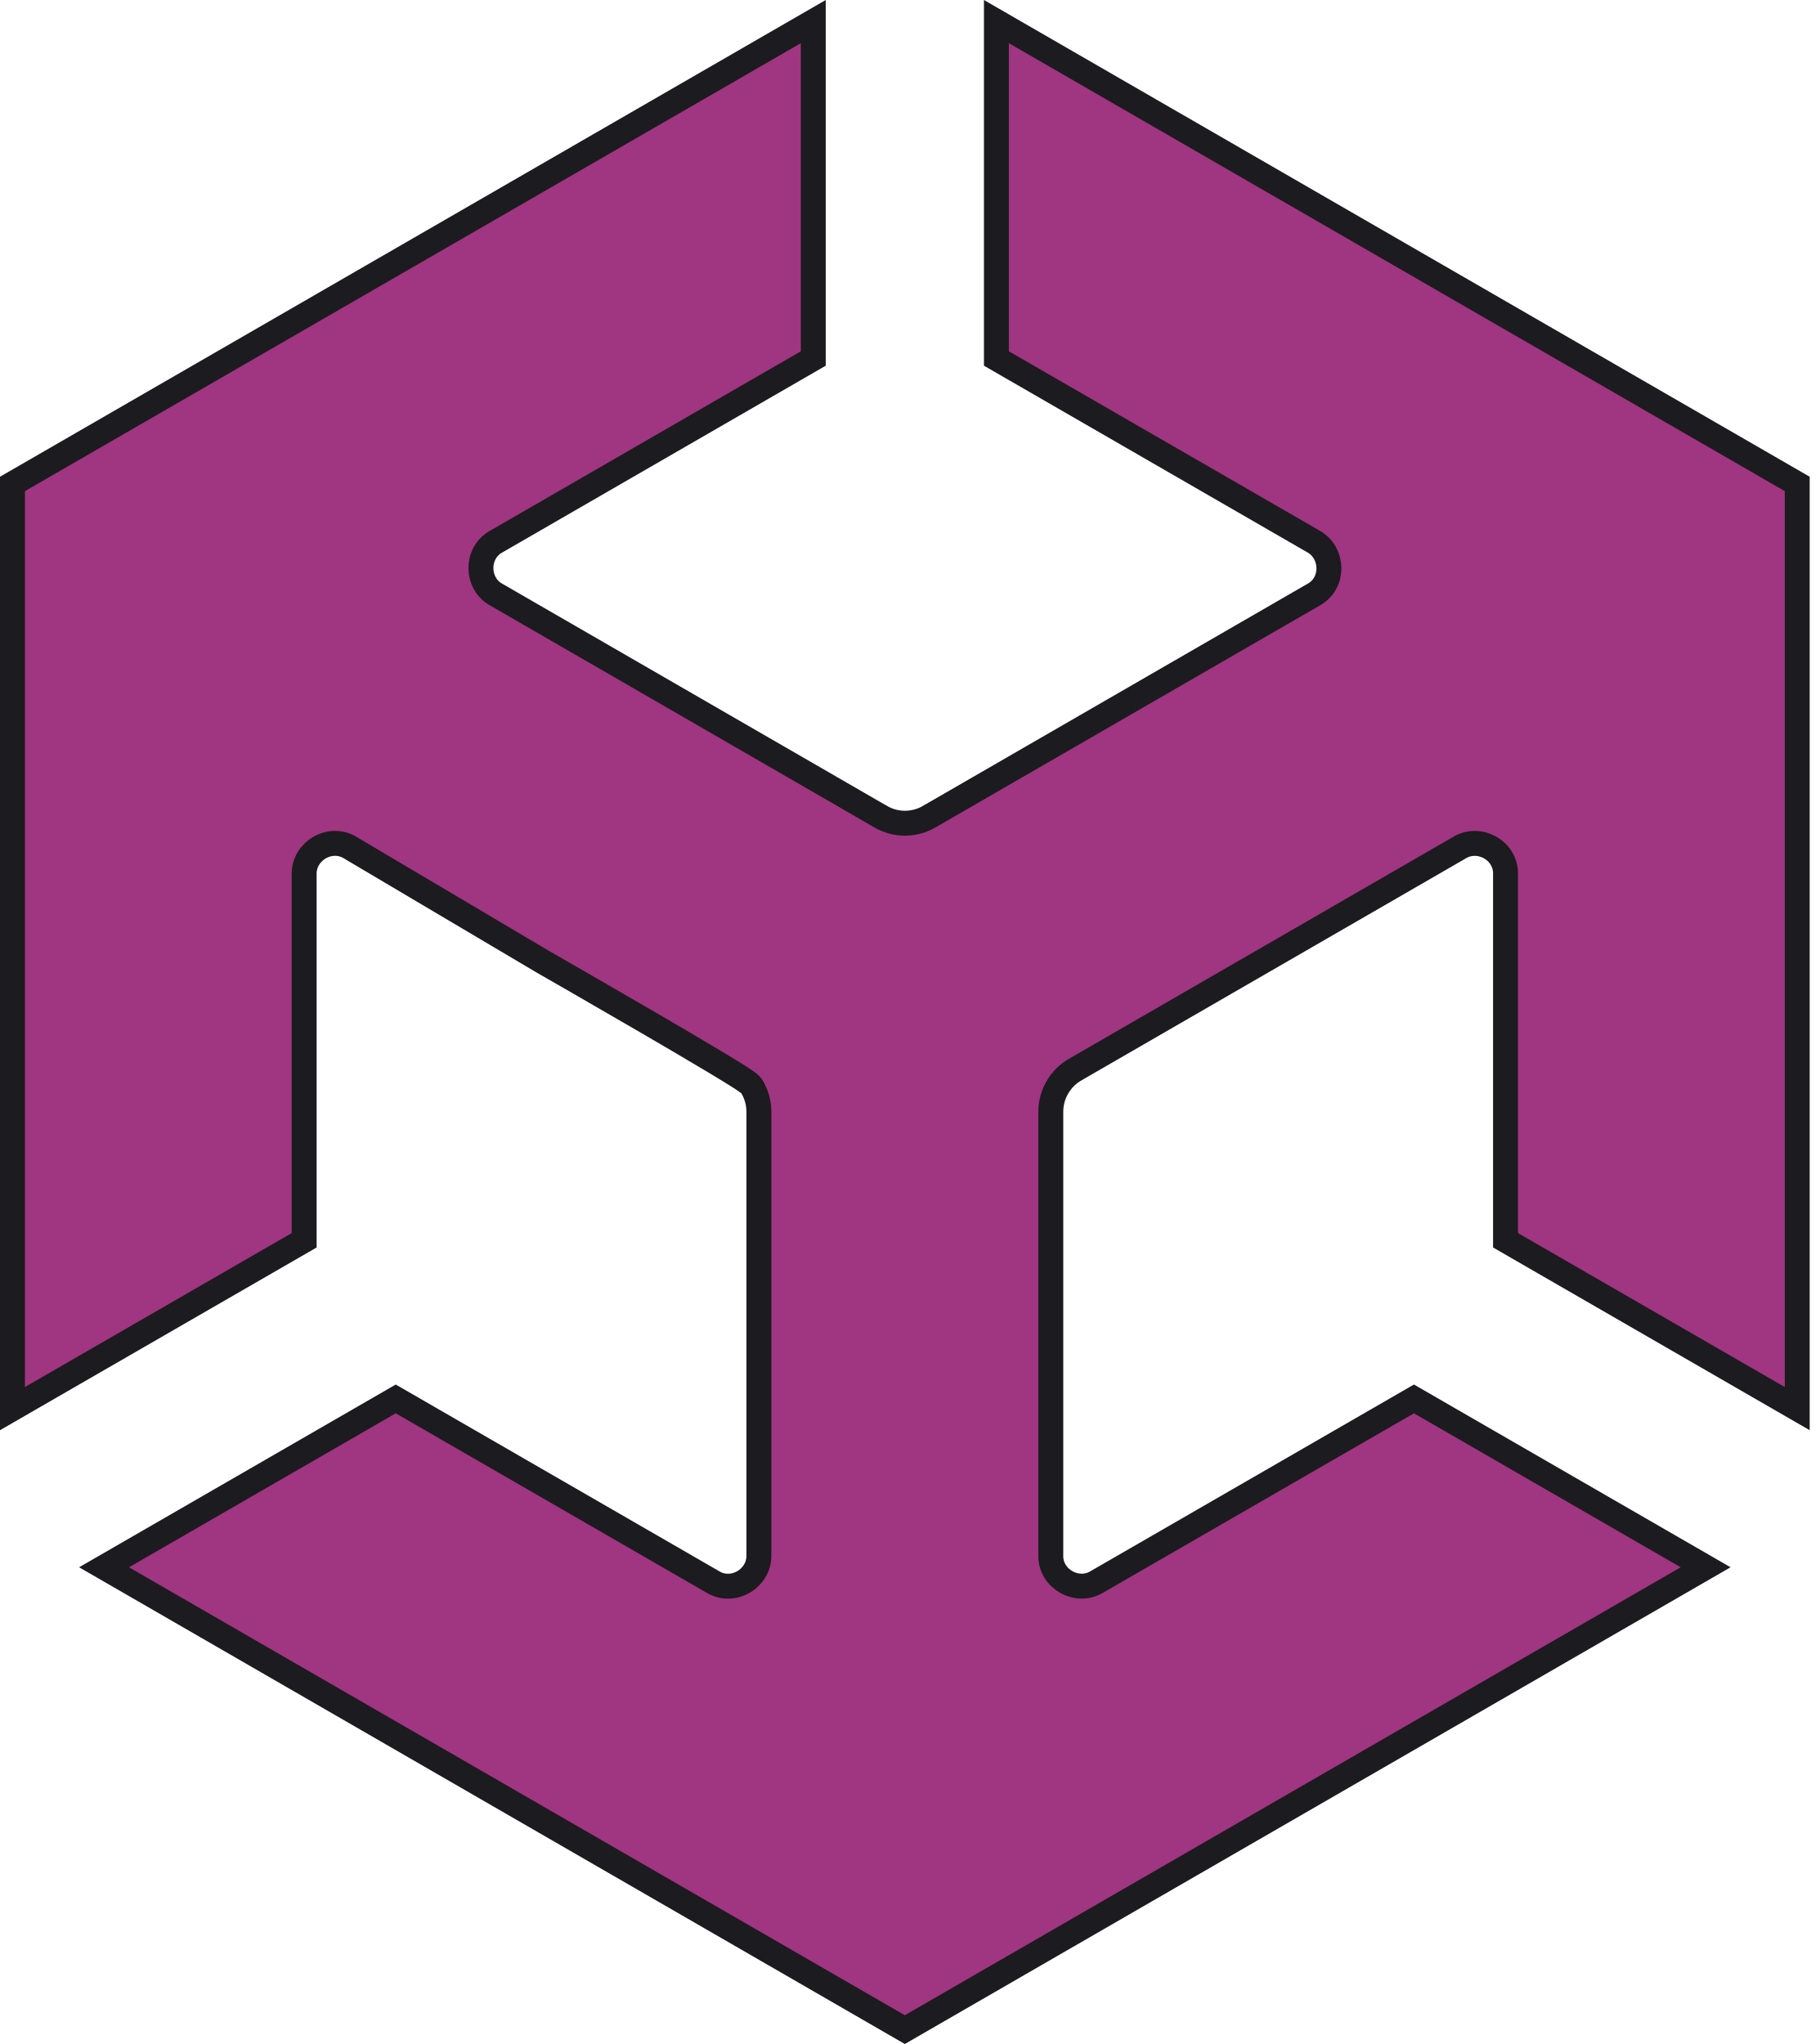
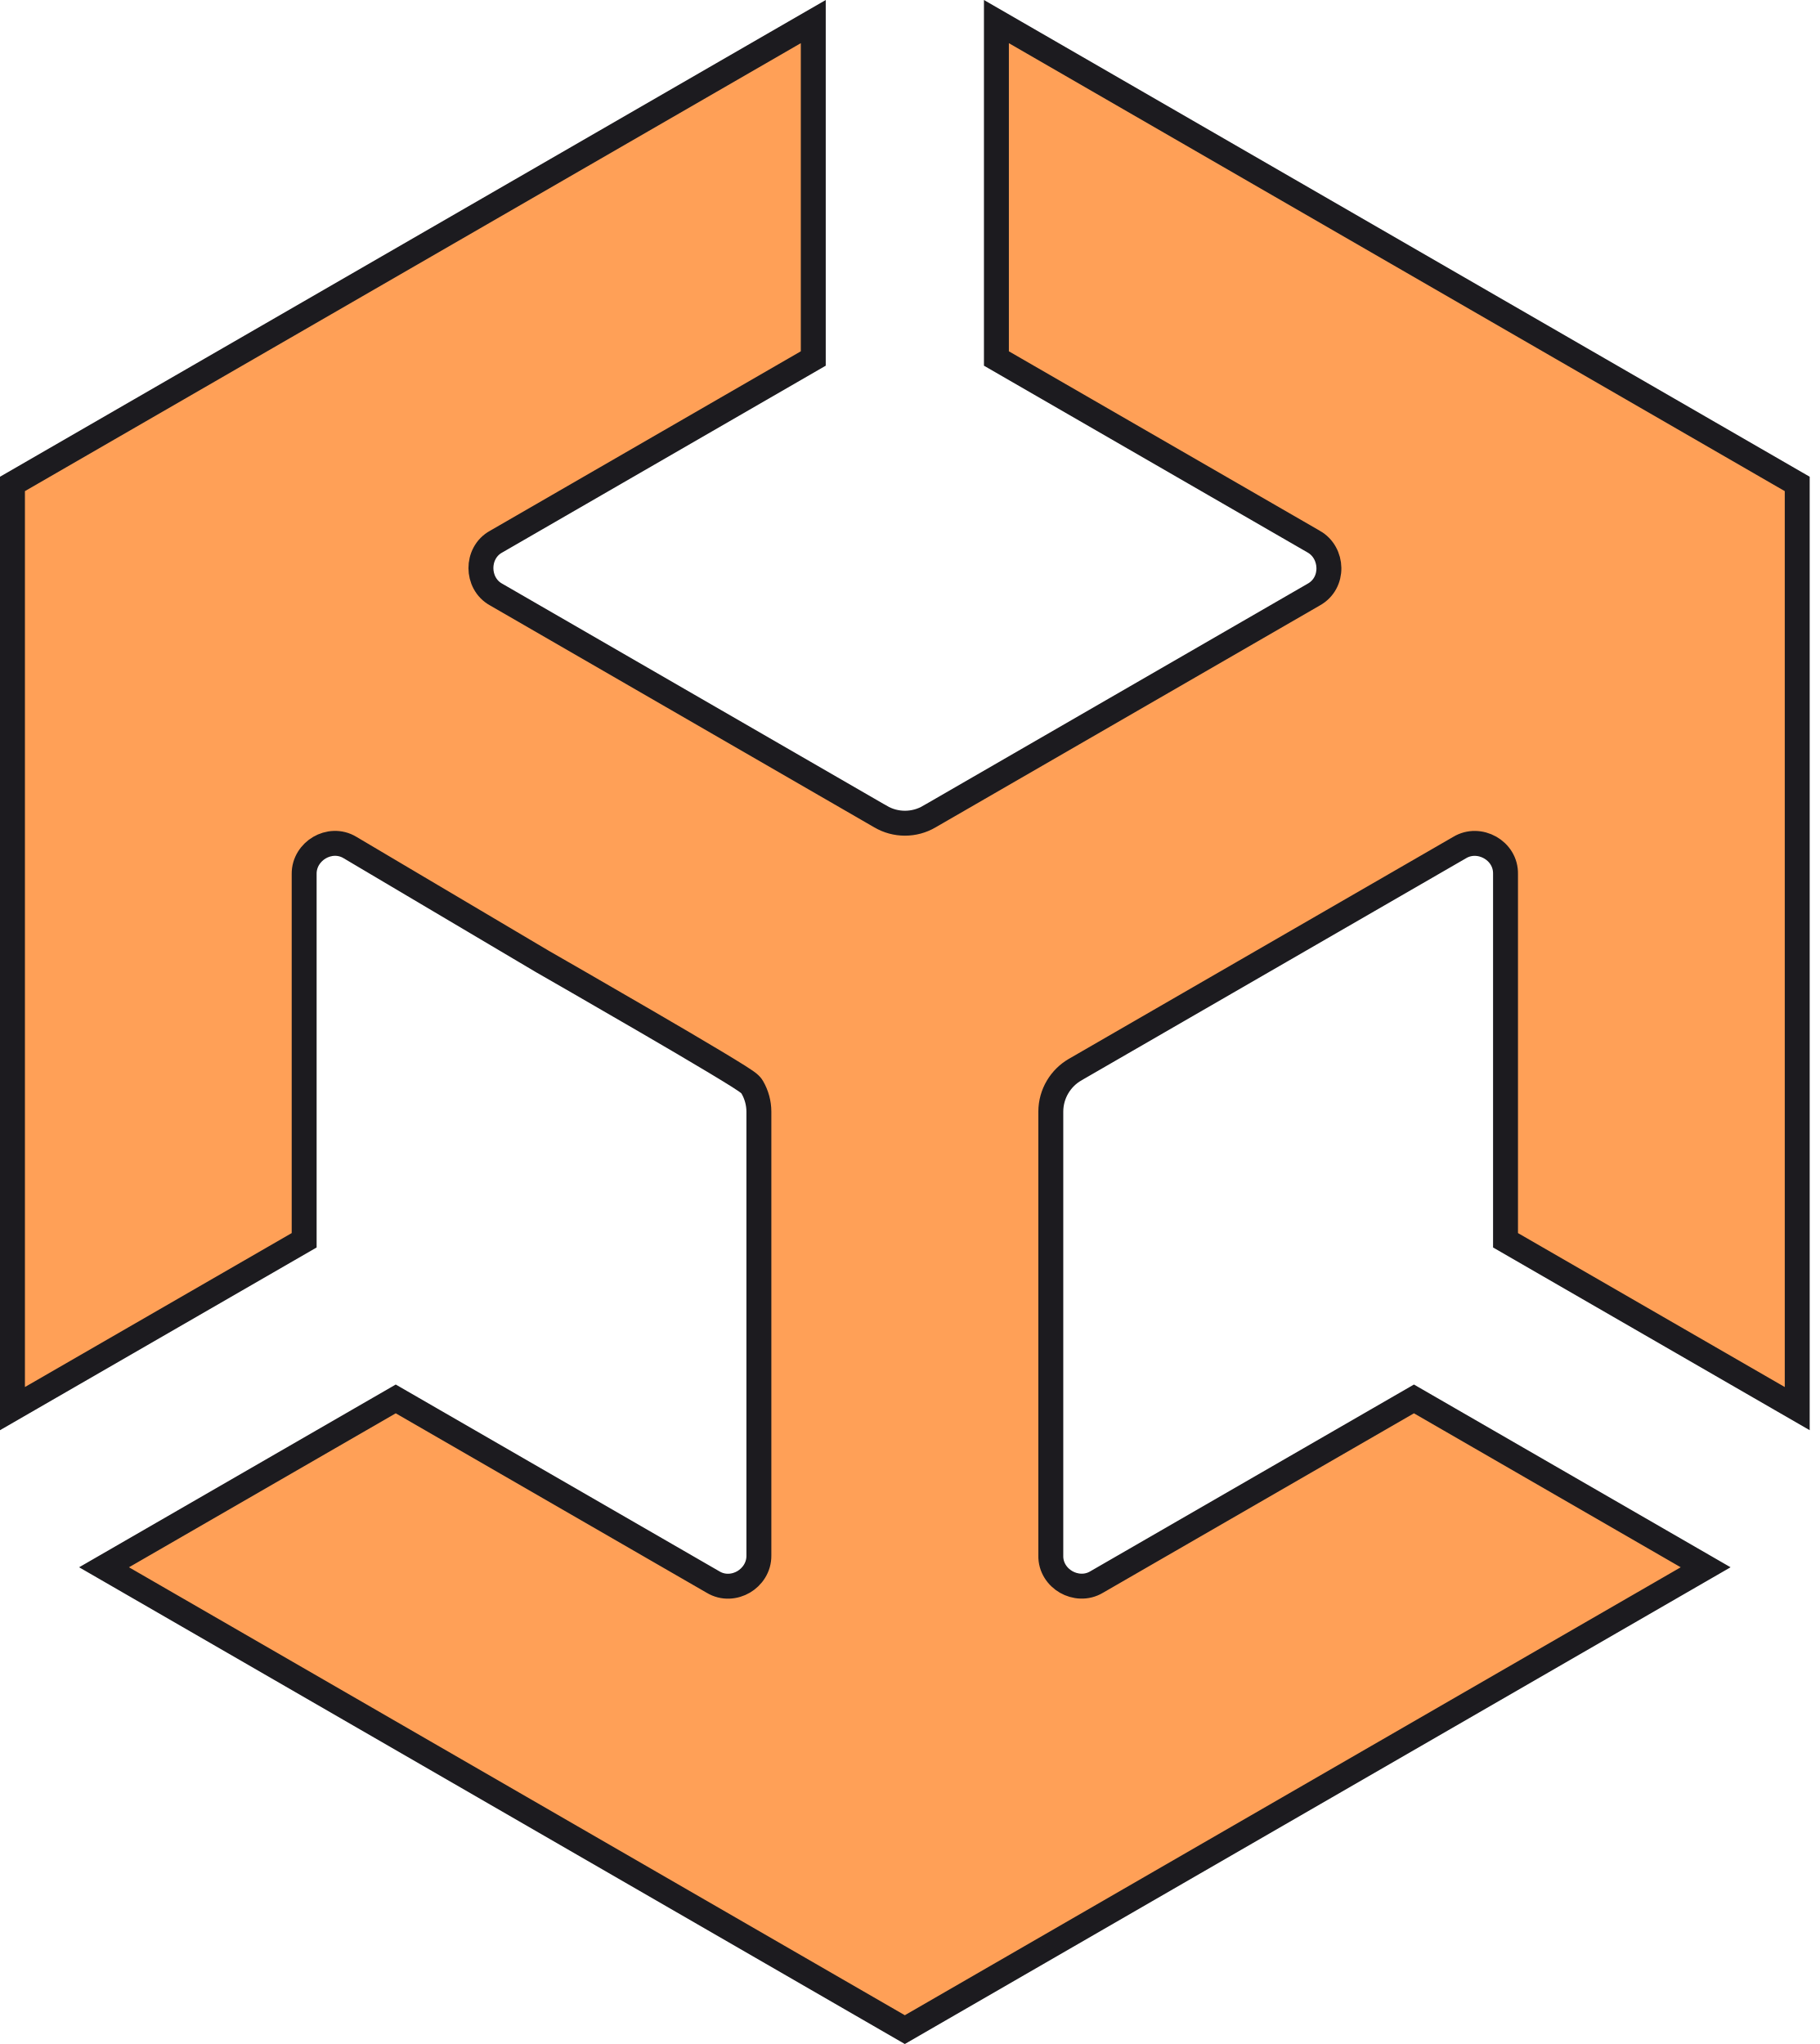
<svg xmlns="http://www.w3.org/2000/svg" width="73" height="82" viewBox="0 0 73 82" fill="none">
-   <path d="M39.973 0.866L72.099 19.414V56.51L60.397 49.757V35.067C60.419 34.114 59.339 33.529 58.556 34.002L43.137 42.907C43.137 42.907 43.136 42.908 43.136 42.908C42.553 43.24 42.155 43.877 42.155 44.598V62.401C42.143 62.884 42.425 63.266 42.771 63.464C43.116 63.662 43.586 63.713 43.996 63.466L56.723 56.121L68.425 62.875L36.299 81.423L4.174 62.875L15.876 56.121L28.602 63.466C29.017 63.718 29.488 63.664 29.833 63.461C30.176 63.259 30.45 62.877 30.444 62.404L30.444 44.598L30.444 44.596C30.443 44.254 30.352 43.917 30.18 43.621C30.141 43.554 30.095 43.51 30.082 43.498C30.062 43.478 30.042 43.462 30.026 43.449C29.995 43.424 29.958 43.398 29.922 43.372C29.848 43.321 29.75 43.256 29.633 43.182C29.399 43.034 29.075 42.836 28.693 42.607C27.928 42.148 26.92 41.556 25.91 40.969C23.987 39.849 22.053 38.741 21.778 38.583L21.755 38.57L21.749 38.566L14.047 34.004C13.632 33.75 13.159 33.803 12.813 34.007C12.47 34.209 12.196 34.591 12.202 35.064V49.757L0.5 56.51V19.414L32.626 0.866V14.382L19.909 21.726C19.482 21.956 19.291 22.394 19.293 22.793C19.294 23.192 19.487 23.626 19.908 23.855L35.325 32.759C35.325 32.76 35.326 32.76 35.327 32.76C35.623 32.934 35.96 33.025 36.303 33.025C36.647 33.025 36.984 32.934 37.28 32.76C37.281 32.76 37.282 32.76 37.282 32.759L52.7 23.855C53.541 23.391 53.489 22.174 52.703 21.729C52.702 21.729 52.702 21.728 52.701 21.728L39.973 14.382V0.866Z" fill="#A03581" stroke="#1C1B1F" />
+   <path d="M39.973 0.866L72.099 19.414V56.51L60.397 49.757V35.067C60.419 34.114 59.339 33.529 58.556 34.002L43.137 42.907C43.137 42.907 43.136 42.908 43.136 42.908C42.553 43.24 42.155 43.877 42.155 44.598V62.401C42.143 62.884 42.425 63.266 42.771 63.464C43.116 63.662 43.586 63.713 43.996 63.466L56.723 56.121L68.425 62.875L36.299 81.423L4.174 62.875L15.876 56.121L28.602 63.466C29.017 63.718 29.488 63.664 29.833 63.461C30.176 63.259 30.45 62.877 30.444 62.404L30.444 44.598L30.444 44.596C30.443 44.254 30.352 43.917 30.18 43.621C30.141 43.554 30.095 43.51 30.082 43.498C30.062 43.478 30.042 43.462 30.026 43.449C29.995 43.424 29.958 43.398 29.922 43.372C29.848 43.321 29.75 43.256 29.633 43.182C29.399 43.034 29.075 42.836 28.693 42.607C27.928 42.148 26.92 41.556 25.91 40.969C23.987 39.849 22.053 38.741 21.778 38.583L21.755 38.57L21.749 38.566L14.047 34.004C13.632 33.75 13.159 33.803 12.813 34.007C12.47 34.209 12.196 34.591 12.202 35.064V49.757L0.5 56.51V19.414L32.626 0.866V14.382L19.909 21.726C19.482 21.956 19.291 22.394 19.293 22.793C19.294 23.192 19.487 23.626 19.908 23.855L35.325 32.759C35.325 32.76 35.326 32.76 35.327 32.76C35.623 32.934 35.96 33.025 36.303 33.025C36.647 33.025 36.984 32.934 37.28 32.76C37.281 32.76 37.282 32.76 37.282 32.759L52.7 23.855C53.541 23.391 53.489 22.174 52.703 21.729C52.702 21.729 52.702 21.728 52.701 21.728L39.973 14.382V0.866Z" fill="#FFA057" stroke="#1C1B1F" />
</svg>
